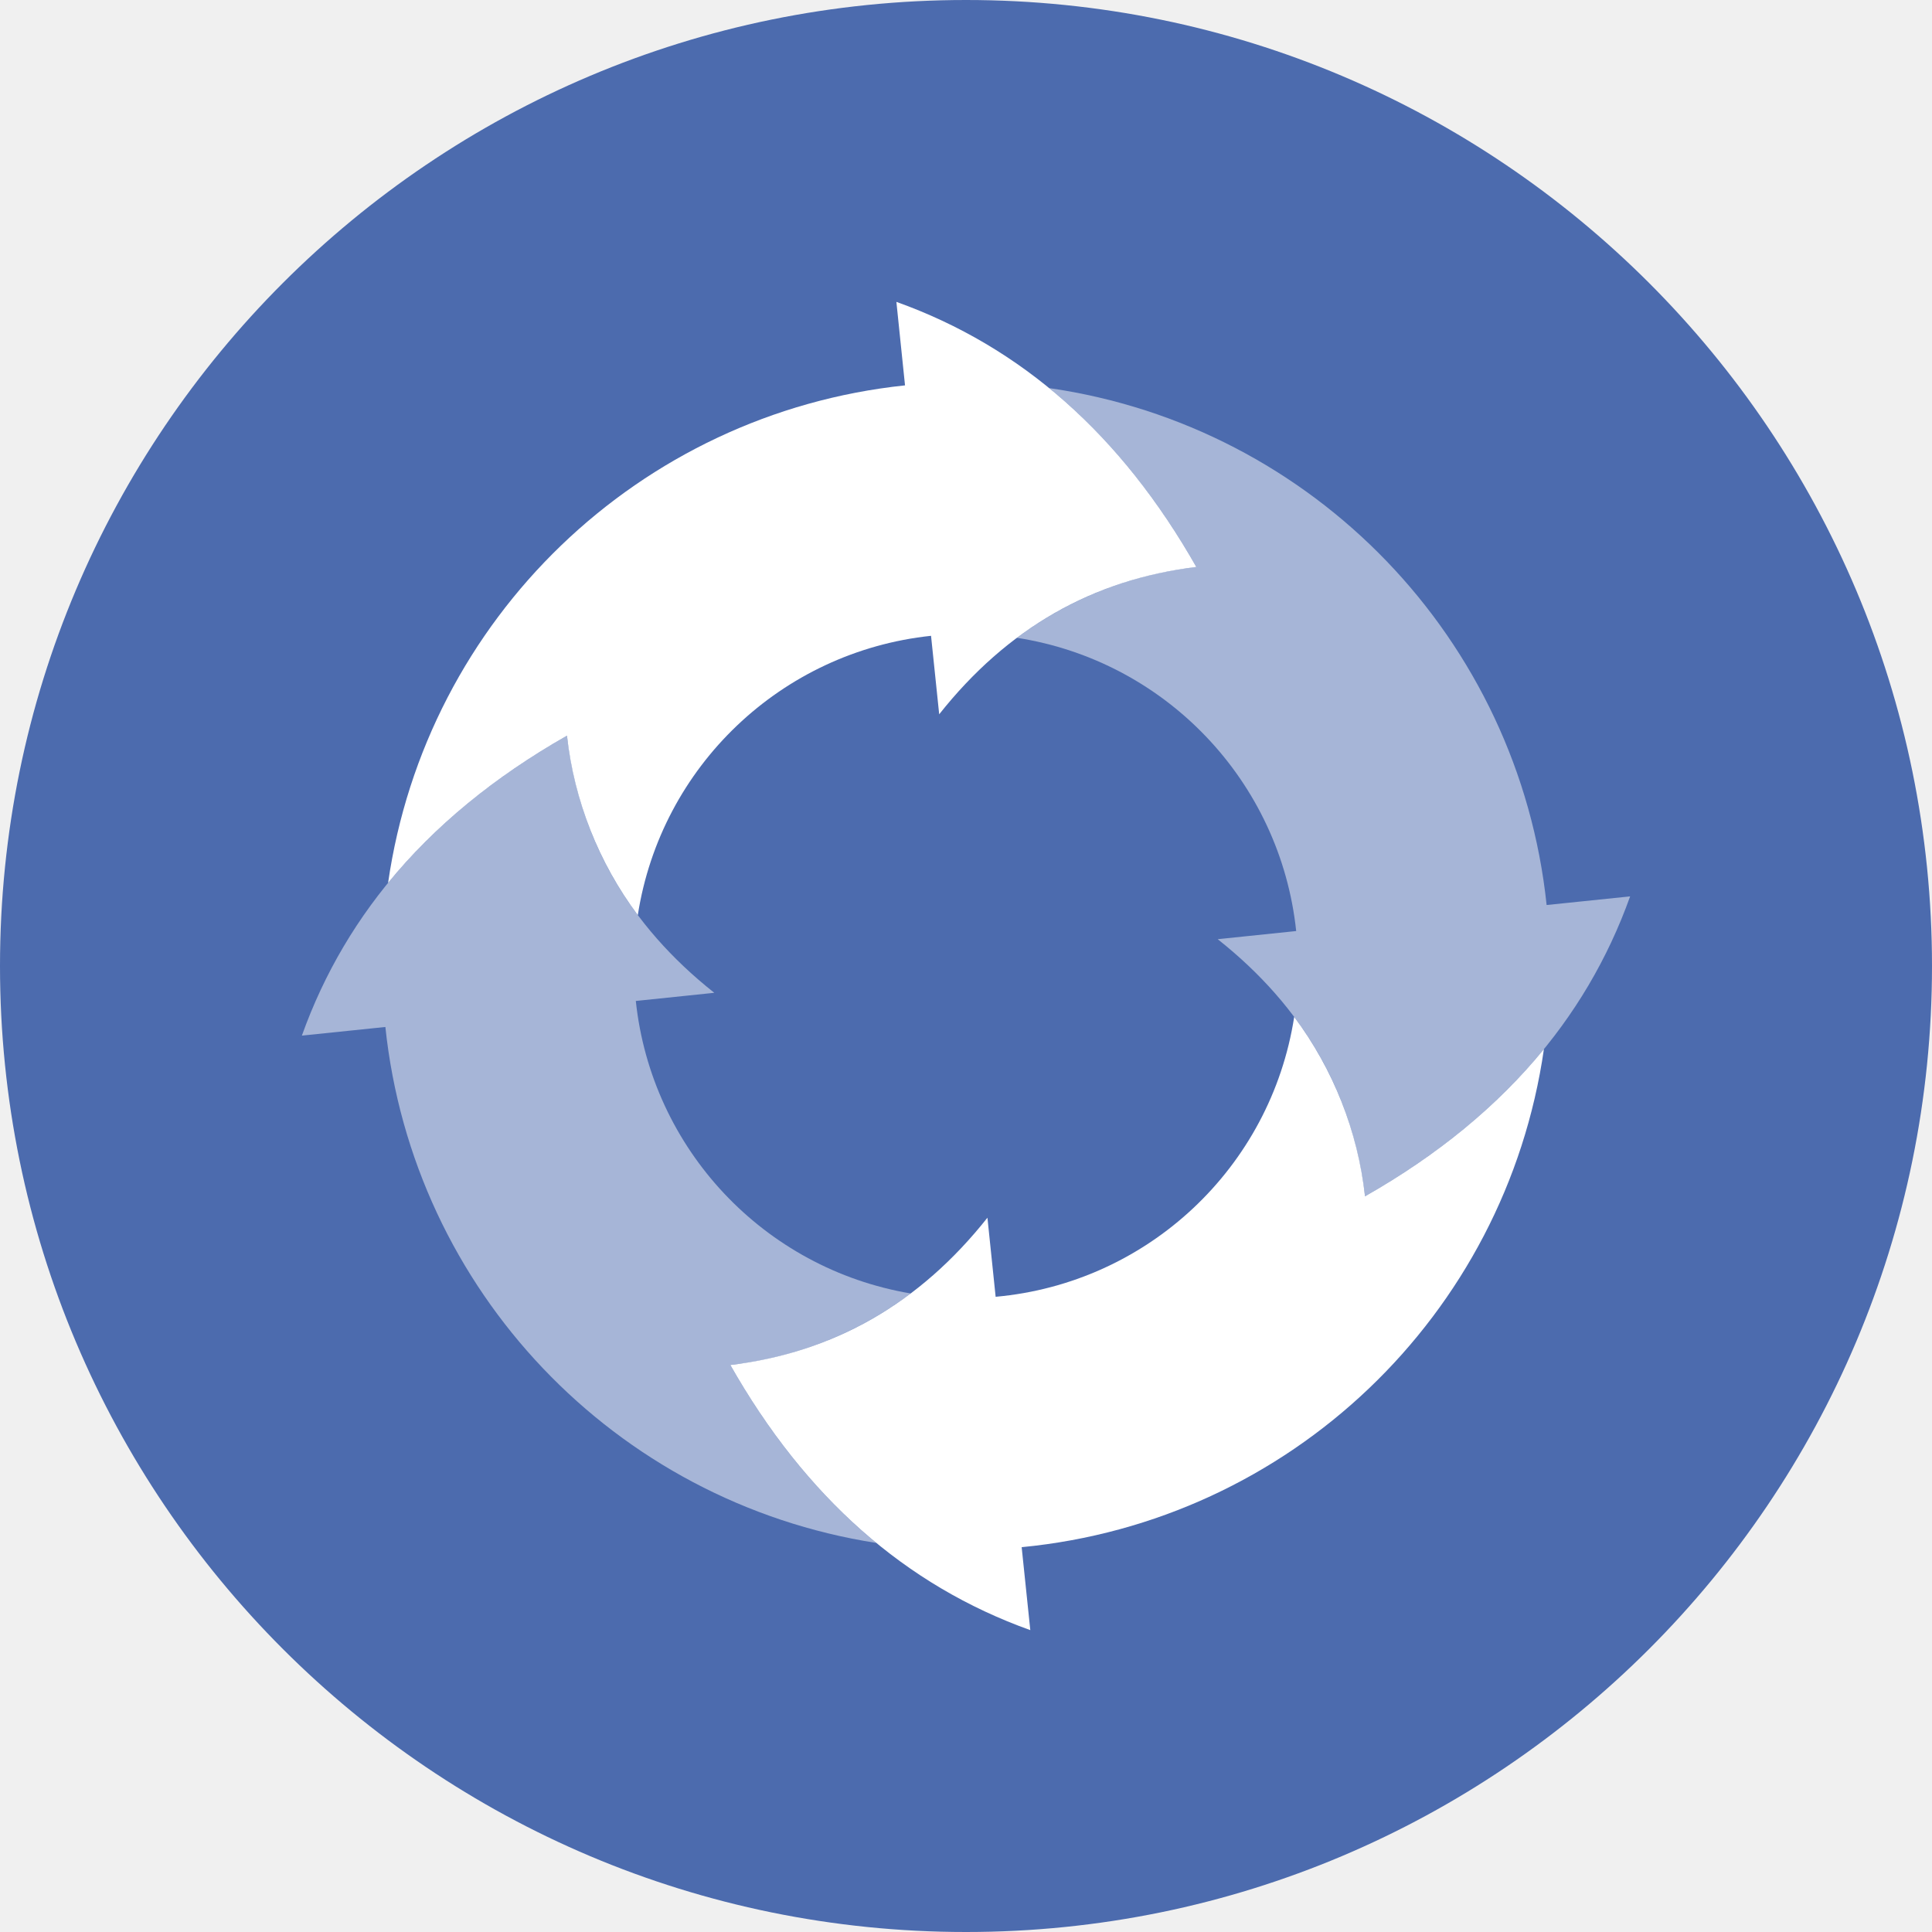
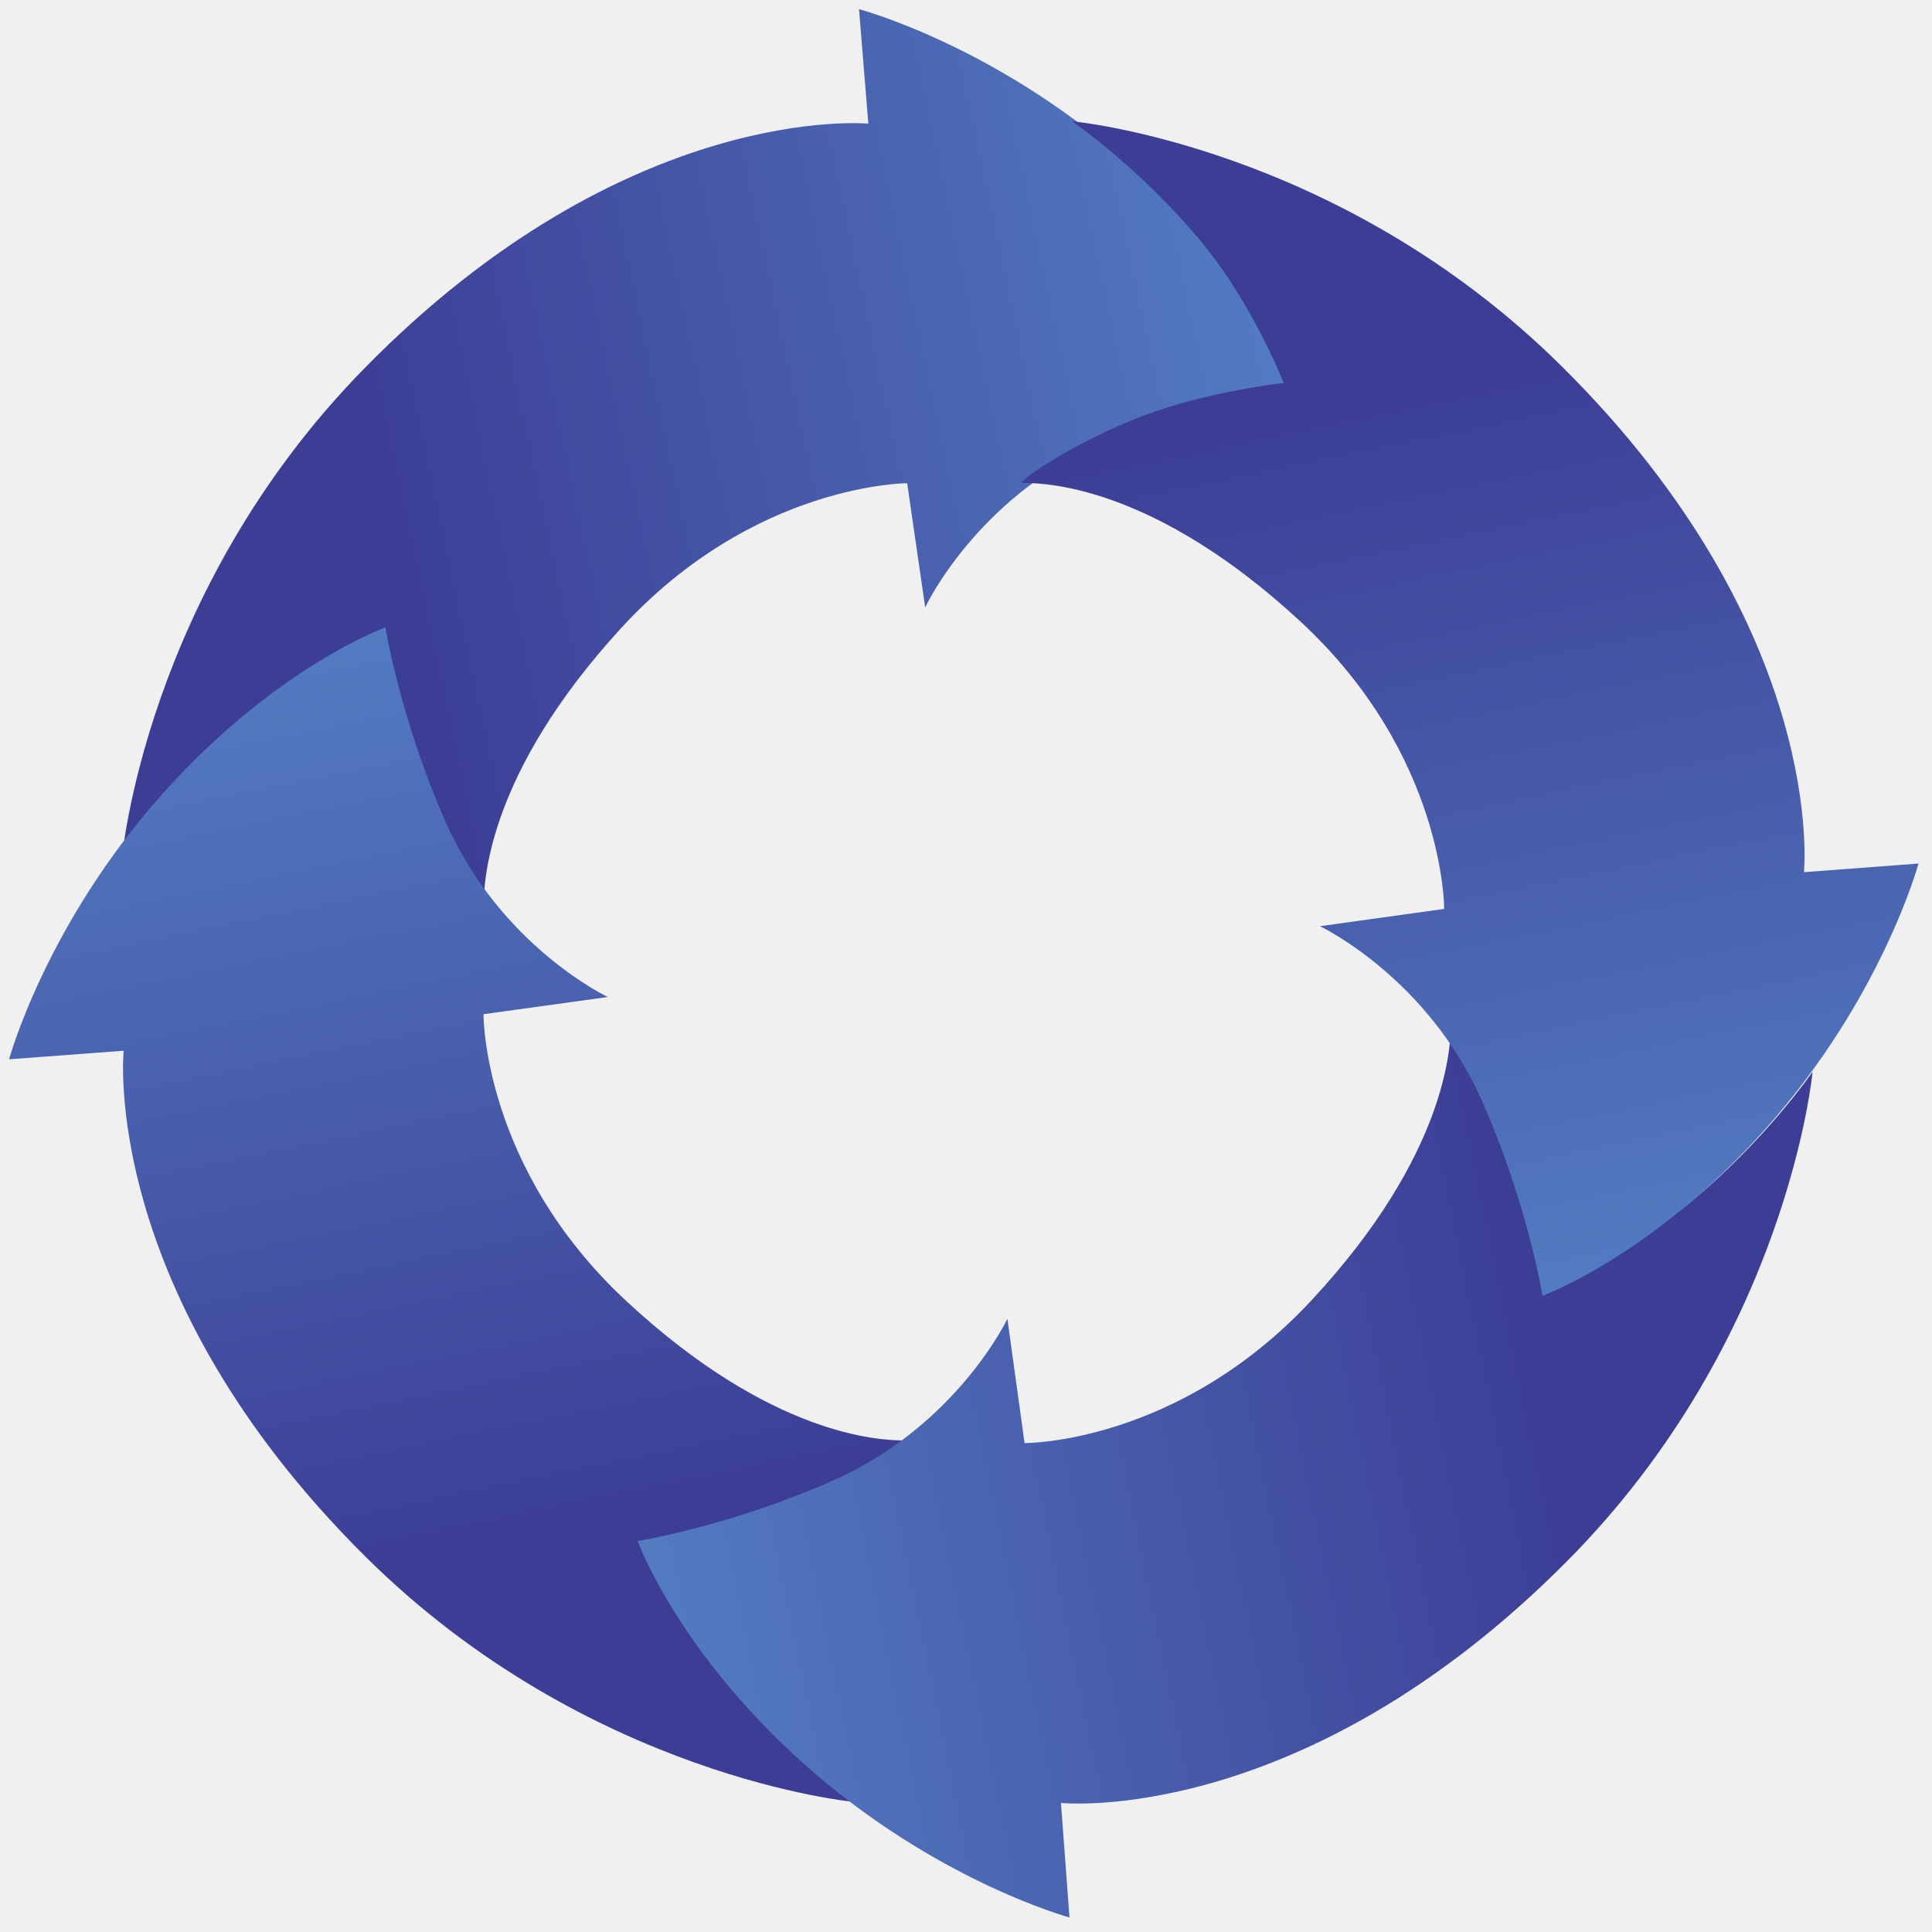
- <svg xmlns="http://www.w3.org/2000/svg" viewBox="0 0 32 32">
-   <g fill="none" fill-rule="evenodd">
-     <circle cx="16" cy="16" fill="#4c6bae" r="16" />
-     <g fill="#fff">
-       <path d="M6.383 17.01L5 17.153c.74-2.07 2.203-3.726 4.391-4.968.207 1.716 1.02 3.135 2.44 4.259l-1.3.135a5.503 5.503 0 004.553 4.845 6.084 6.084 0 01-2.987 1.185c.681 1.2 1.487 2.183 2.417 2.947a9.674 9.674 0 01-8.131-8.546zm19.234-2.02L27 14.847c-.74 2.07-2.203 3.726-4.391 4.968-.207-1.716-1.02-3.135-2.44-4.259l1.3-.135a5.503 5.503 0 00-4.626-4.857 6.085 6.085 0 012.972-1.173c-.687-1.209-1.499-2.196-2.438-2.963a9.674 9.674 0 018.24 8.562z" opacity=".5" />
-       <path d="M16.922 25.626L17.065 27c-2.07-.74-3.726-2.203-4.968-4.391 1.715-.207 3.134-1.02 4.258-2.44l.136 1.31a5.503 5.503 0 004.945-4.636 6.085 6.085 0 011.173 2.972c1.209-.687 2.196-1.499 2.963-2.438a9.674 9.674 0 01-8.65 8.249zM14.99 6.383L14.847 5c2.07.74 3.726 2.203 4.968 4.391-1.716.207-3.135 1.02-4.259 2.44l-.135-1.3a5.503 5.503 0 00-4.857 4.626 6.085 6.085 0 01-1.173-2.972c-1.209.687-2.196 1.499-2.963 2.438a9.674 9.674 0 018.562-8.24z" />
-     </g>
-   </g>
+ <svg xmlns="http://www.w3.org/2000/svg" version="1.1" id="Layer_1" x="0px" y="0px" viewBox="0 0 500 500" style="enable-background:new 0 0 500 500;" xml:space="preserve">
+   <linearGradient id="SVGID_1_" gradientUnits="userSpaceOnUse" x1="312.31" y1="567.471" x2="263.391" y2="329.652" gradientTransform="matrix(-0.0059 -1 1 -0.0059 -232.0045 400.4341)">
+     <stop offset="0" style="stop-color:#537CC1" />
+     <stop offset="1" style="stop-color:#3C3D95" />
+   </linearGradient>
+   <path style="fill:url(#SVGID_1_);" d="M31.504,222.559c0,0,5.839-69.103,62.724-127.152  c68.089-69.482,130.497-63.404,130.497-63.404l-2.411-29.627c0,0,34.863,9.196,68.977,39.265  c33.068,29.146,43.444,57.388,43.444,57.388s-23.376,3.886-50.126,15.853c-32.219,14.415-45.167,42.311-45.167,42.311l-4.663-32.131  c0,0-39.708-0.047-74.162,37.627s-35.483,65.407-35.443,72.118c0.011,1.935-10.909-13.531-17.84-31.845  c-6.163-16.285-8.427-35.562-8.427-35.562s-20.345,8.033-36.398,21.519C43.354,205.014,31.504,222.559,31.504,222.559z" />
+   <linearGradient id="SVGID_2_" gradientUnits="userSpaceOnUse" x1="333.921" y1="398.261" x2="285.003" y2="160.442" gradientTransform="matrix(-1 -6.205004e-04 6.205004e-04 -1 419.1766 561.84)">
+     <stop offset="0" style="stop-color:#537CC1" />
+     <stop offset="1" style="stop-color:#3C3D95" />
+   </linearGradient>
+   <path style="fill:url(#SVGID_2_);" d="M221.3,466.38c0,0-69.063-6.287-126.742-63.548C25.52,334.292,32.002,271.926,32.002,271.926  L2.36,274.144c0,0,9.422-34.803,39.712-68.721c29.36-32.878,57.669-43.07,57.669-43.07s3.734,23.401,15.528,50.228  c14.205,32.312,42.017,45.441,42.017,45.441l-32.16,4.454c0,0-0.304,39.707,37.145,74.405s65.175,35.906,71.886,35.911  c1.935,0.001-13.602,10.821-31.961,17.633c-16.325,6.057-35.615,8.196-35.615,8.196s7.901,20.397,21.283,36.537  C203.831,454.416,221.3,466.38,221.3,466.38z" />
+   <linearGradient id="SVGID_3_" gradientUnits="userSpaceOnUse" x1="342.325" y1="381.791" x2="293.407" y2="143.972" gradientTransform="matrix(-9.710350e-04 1 -1 -9.710350e-04 548.1599 71.1037)">
+     <stop offset="0" style="stop-color:#537CC1" />
+     <stop offset="1" style="stop-color:#3C3D95" />
+   </linearGradient>
+   <path style="fill:url(#SVGID_3_);" d="M469.092,277.367c0,0-6.311,69.061-63.593,126.719  c-68.563,69.014-130.927,62.51-130.927,62.51l2.208,29.643c0,0-34.799-9.435-68.707-39.736  c-32.867-29.371-43.05-57.684-43.05-57.684s23.403-3.726,50.234-15.51c32.317-14.194,45.455-42.001,45.455-42.001l4.443,32.162  c0,0,39.707,0.318,74.418-37.118s35.929-65.163,35.936-71.874c0.002-1.935,10.816,13.606,17.622,31.967  c6.052,16.327,8.183,35.618,8.183,35.618s20.4-7.894,36.544-21.27C457.122,294.832,469.092,277.367,469.092,277.367z" />
+   <linearGradient id="SVGID_4_" gradientUnits="userSpaceOnUse" x1="413.429" y1="334.306" x2="364.511" y2="96.487">
+     <stop offset="0" style="stop-color:#537CC1" />
+     <stop offset="1" style="stop-color:#3C3D95" />
+   </linearGradient>
+   <path style="fill:url(#SVGID_4_);" d="M277.444,31.383c0,0,69.067,6.244,126.781,63.47c69.081,68.496,62.637,130.867,62.637,130.867  l29.641-2.237c0,0-9.401,34.808-39.669,68.746c-29.34,32.896-57.642,43.106-57.642,43.106s-3.748-23.399-15.559-50.219  c-14.225-32.303-42.045-45.415-42.045-45.415l32.157-4.474c0,0,0.28-39.707-37.191-74.381s-65.198-35.866-71.909-35.866  c-1.935,0,13.595-10.83,31.95-17.653c16.321-6.068,35.61-8.218,35.61-8.218s-7.913-20.392-21.305-36.523  C294.92,43.335,277.444,31.383,277.444,31.383z" />
</svg>
